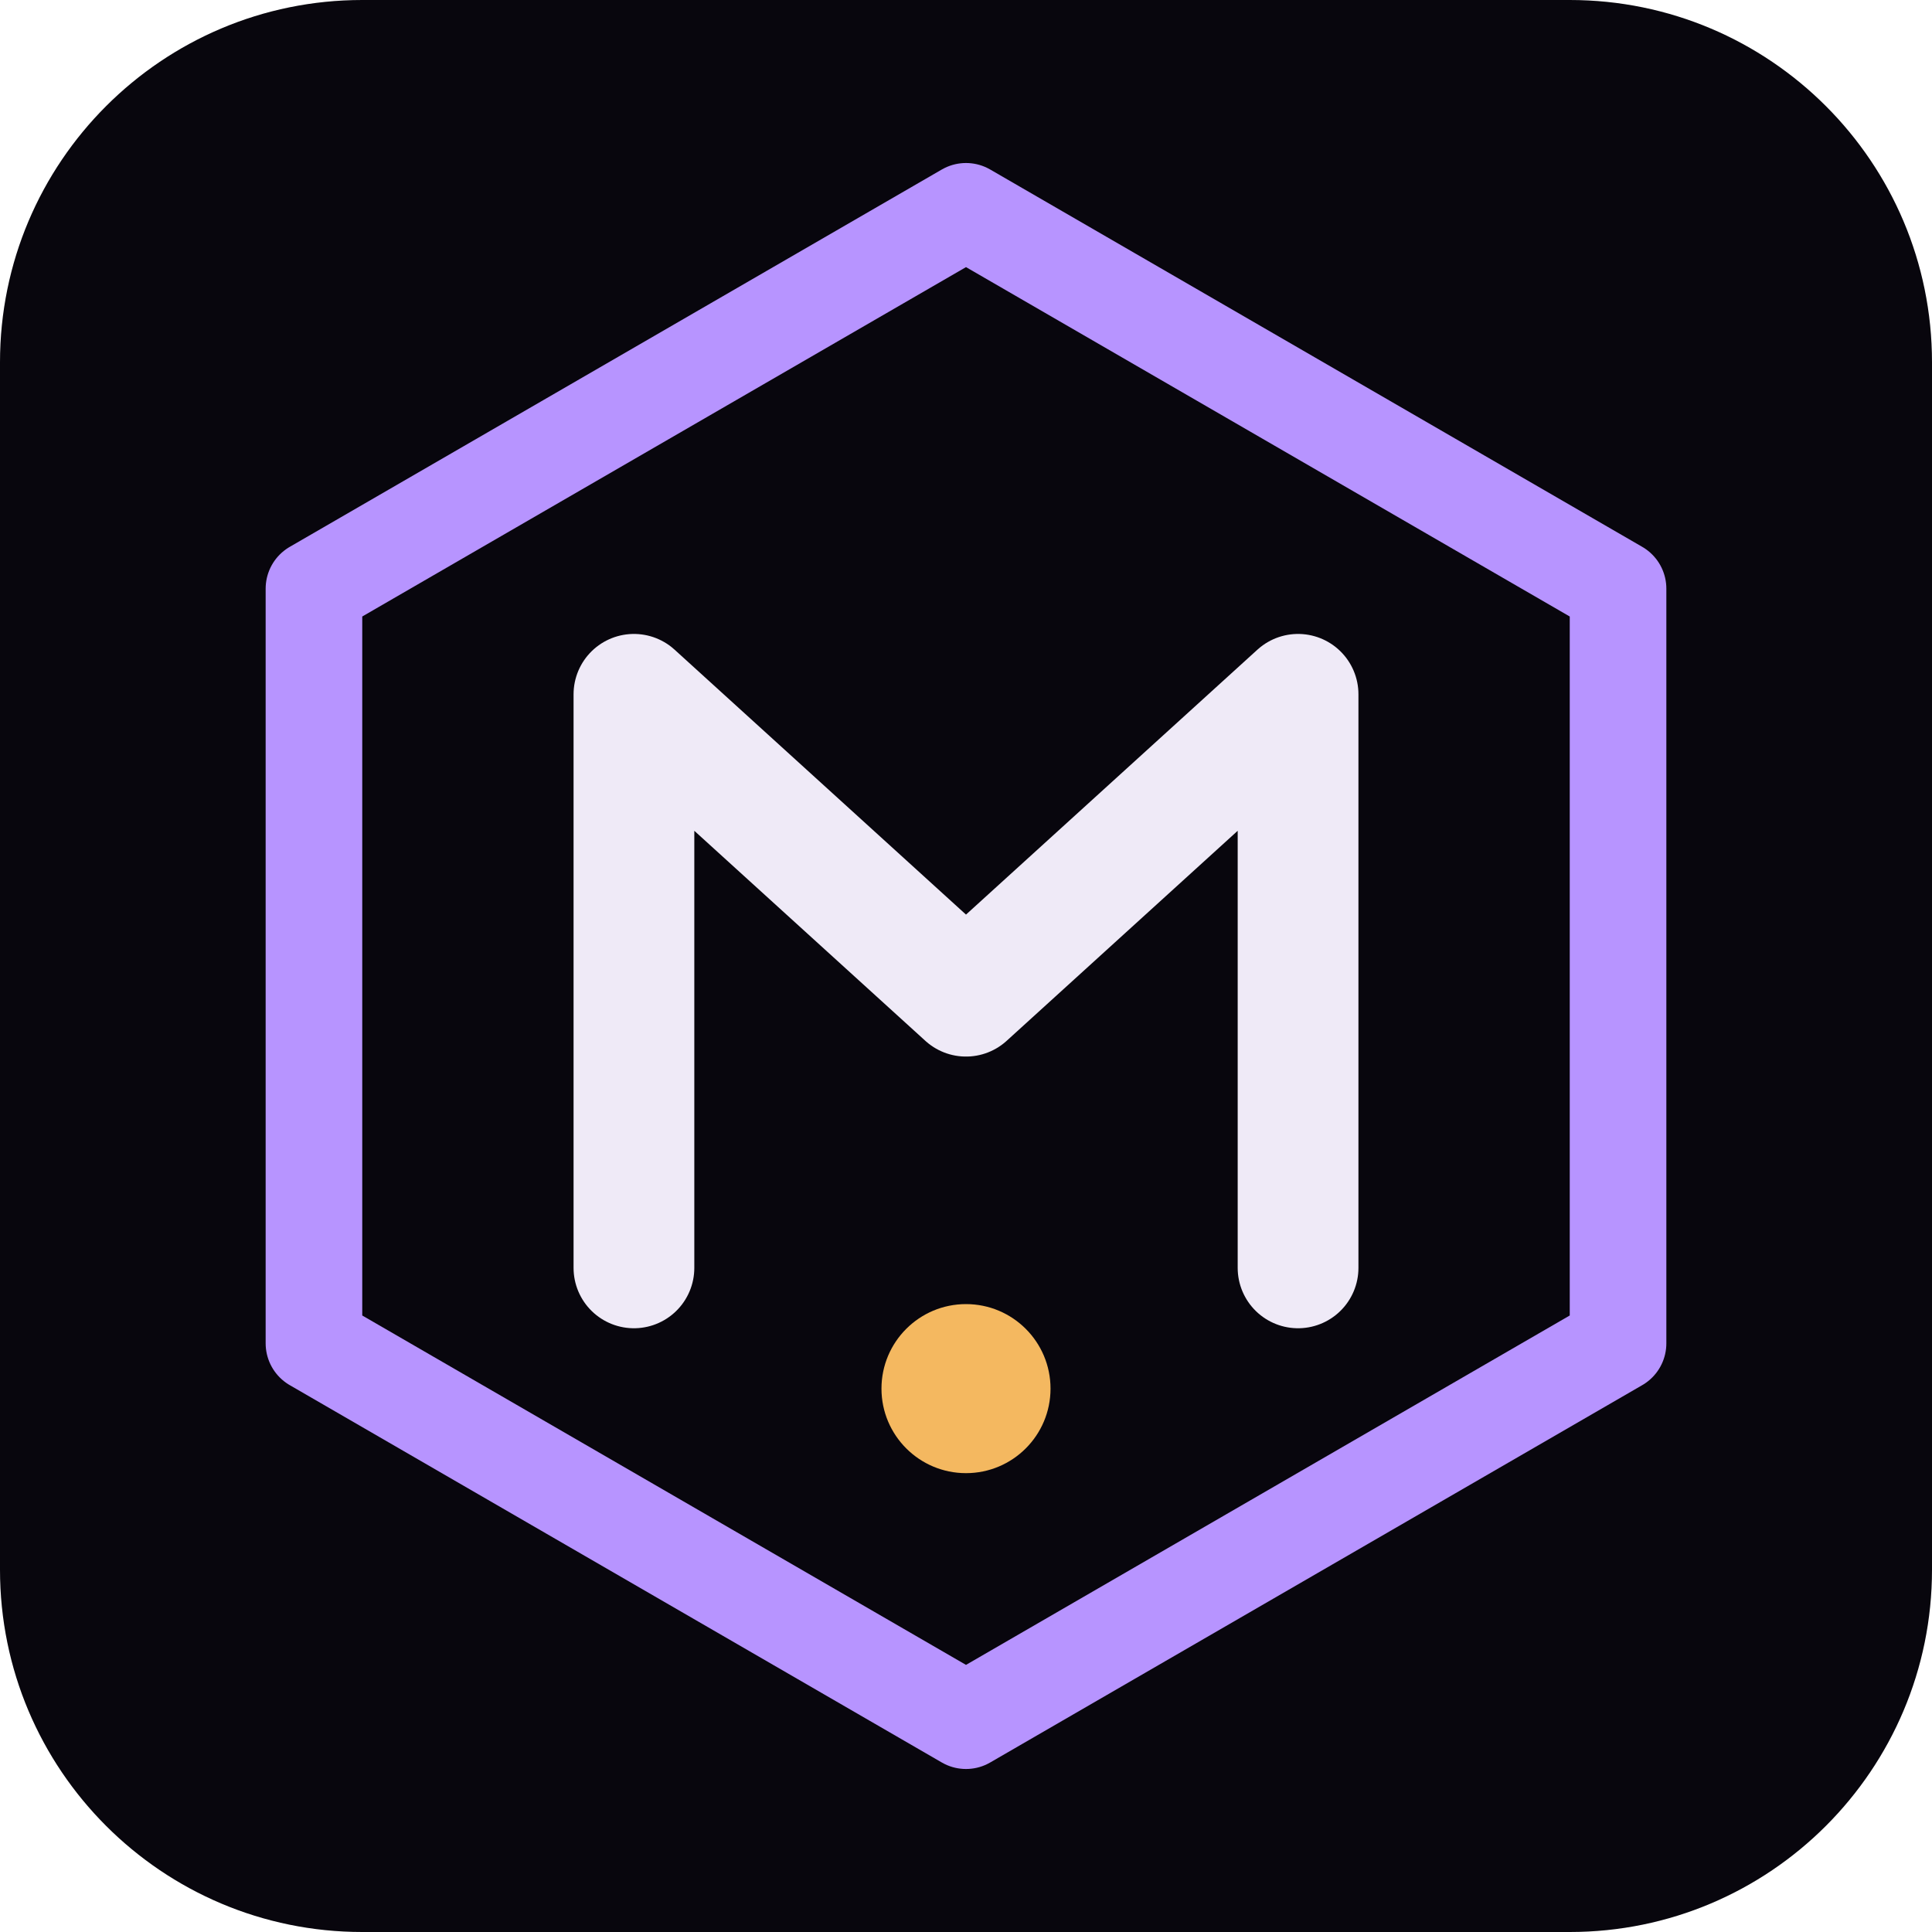
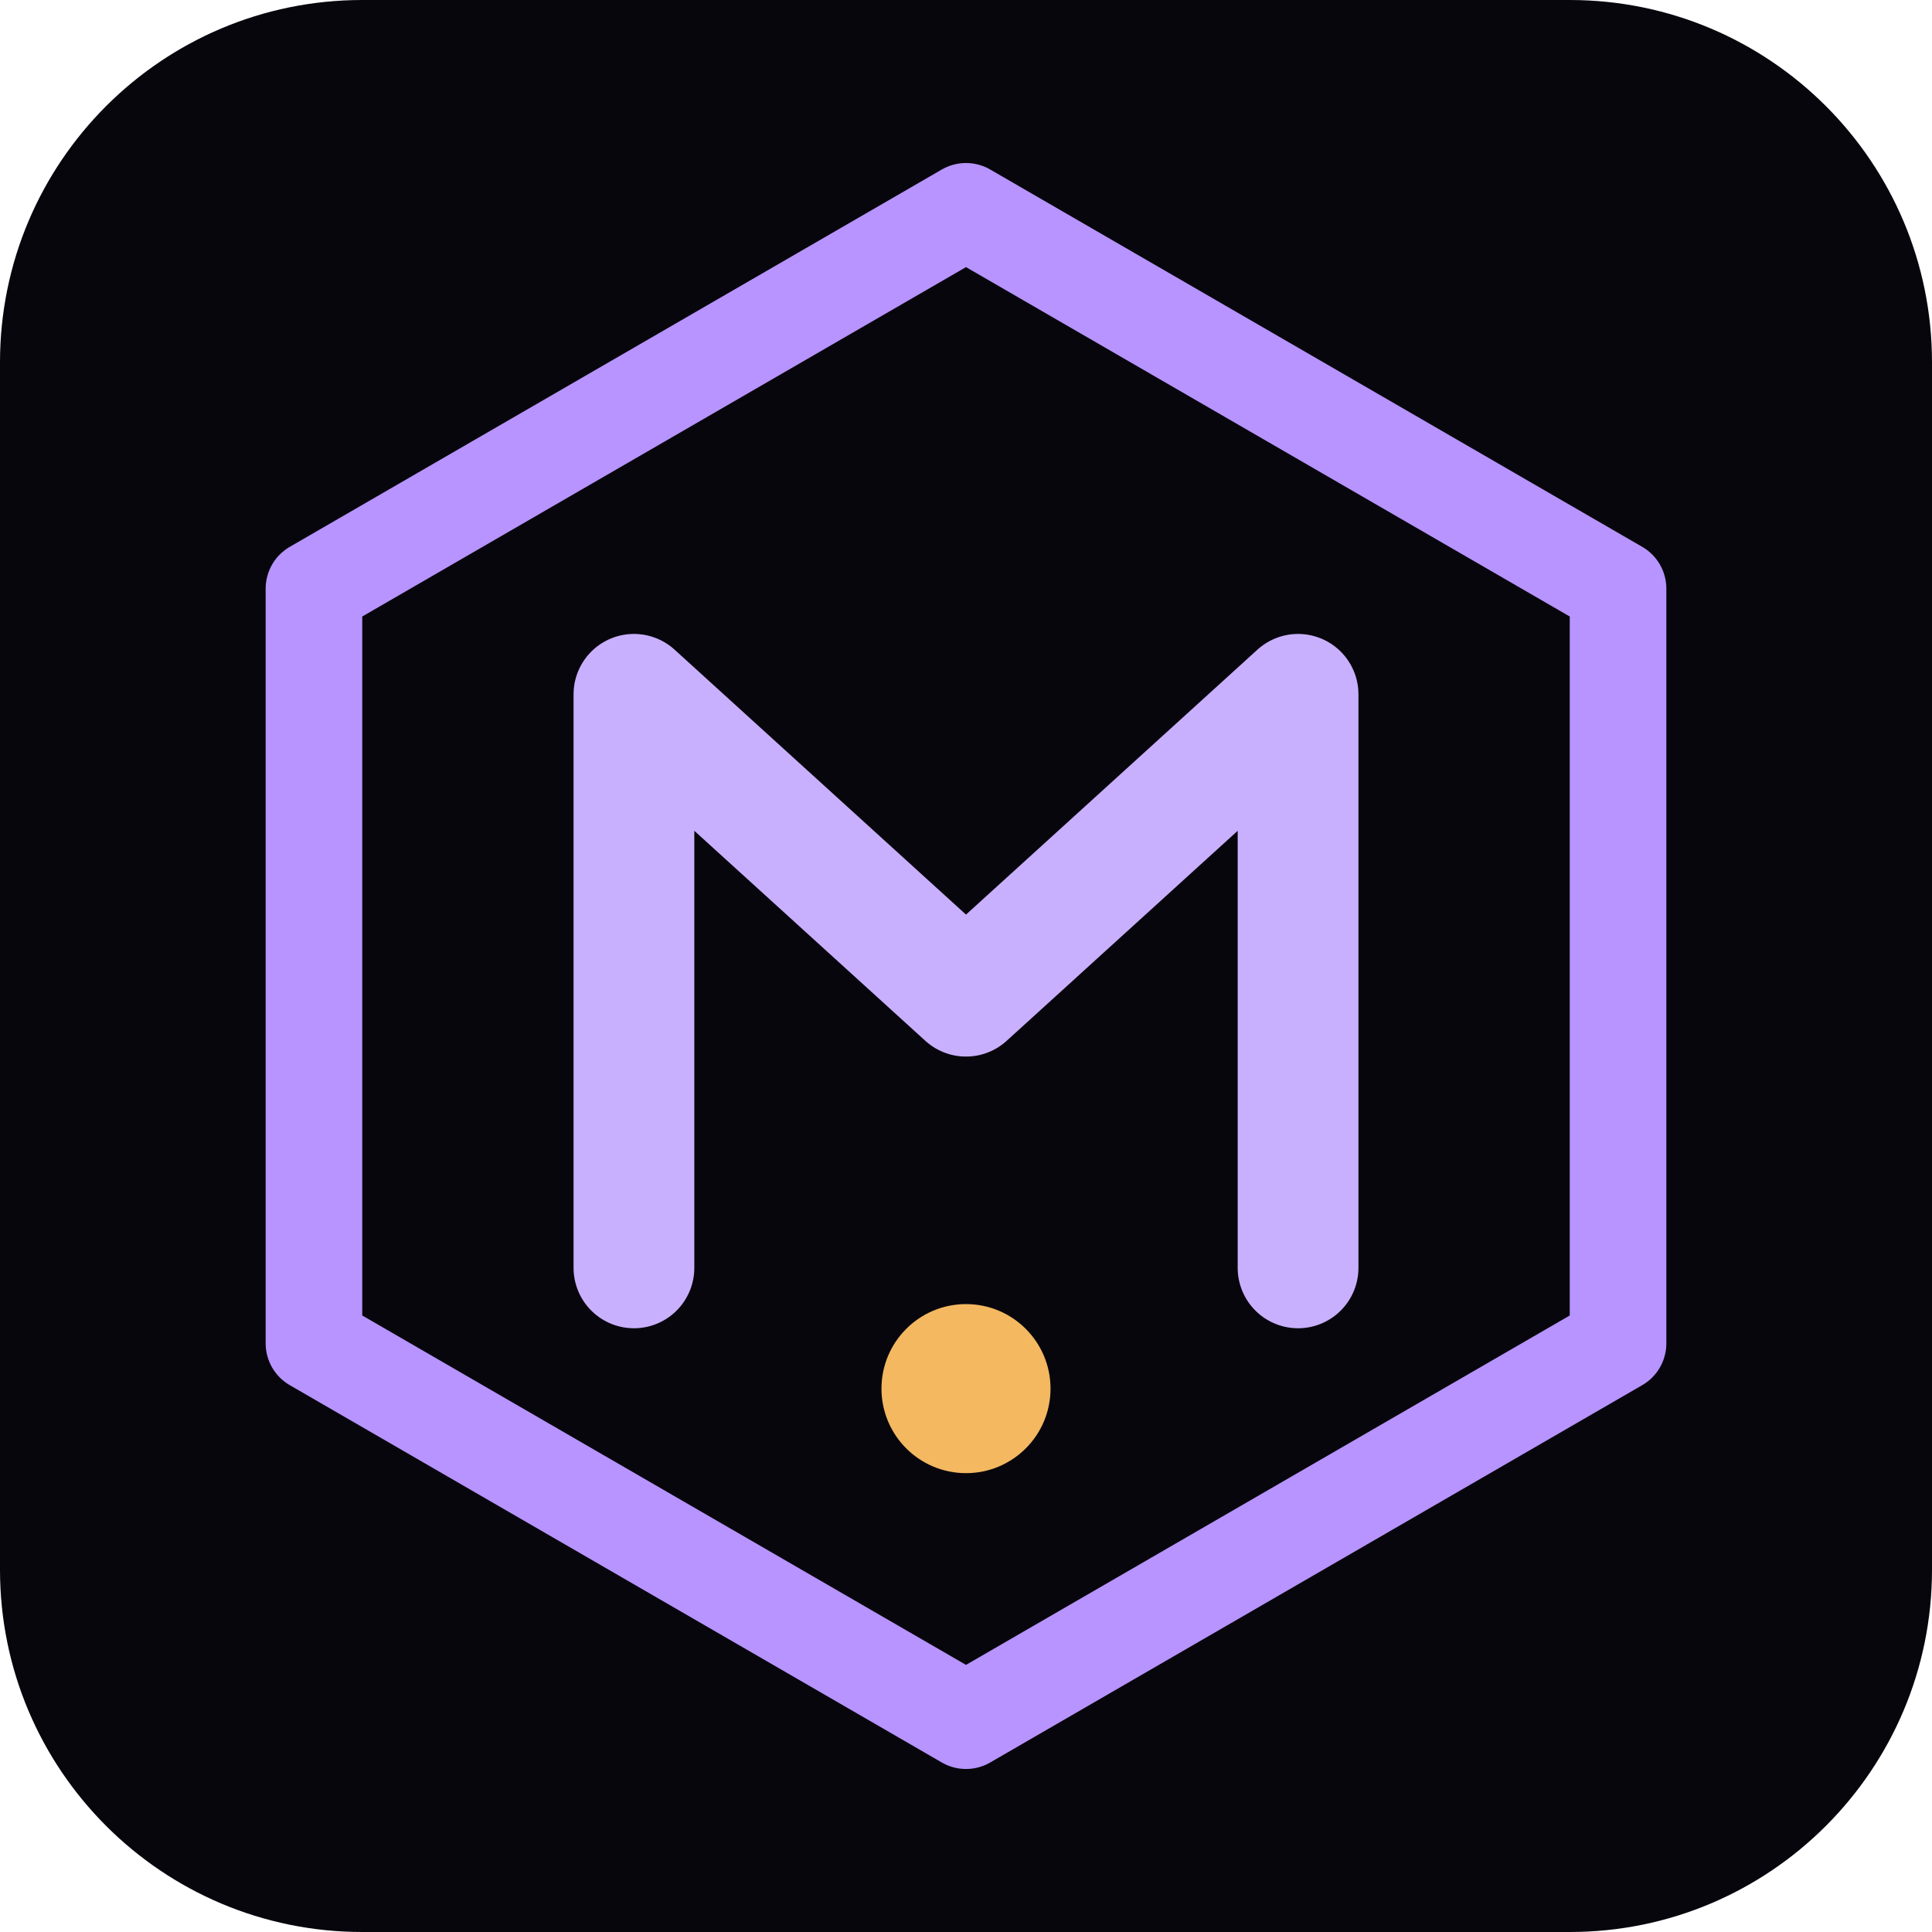
<svg xmlns="http://www.w3.org/2000/svg" viewBox="0 0 32 32">
  <rect width="32" height="32" rx="6" fill="#08060d" />
  <path d="M16 3.5 26.8 9.75v12.5L16 28.5 5.2 22.25V9.75Z" fill="none" stroke="#b794ff" stroke-width="1.6" stroke-linejoin="round" />
-   <path d="M10.5 21v-9.5l5.5 5 5.5-5V21" fill="none" stroke="#efeaf7" stroke-width="2" stroke-linecap="round" stroke-linejoin="round" />
+   <path d="M10.5 21v-9.5l5.5 5 5.5-5V21" fill="none" stroke="#c9b0ff" stroke-width="2" stroke-linecap="round" stroke-linejoin="round" />
  <circle cx="16" cy="23" r="1.4" fill="#f4b860" />
</svg>
